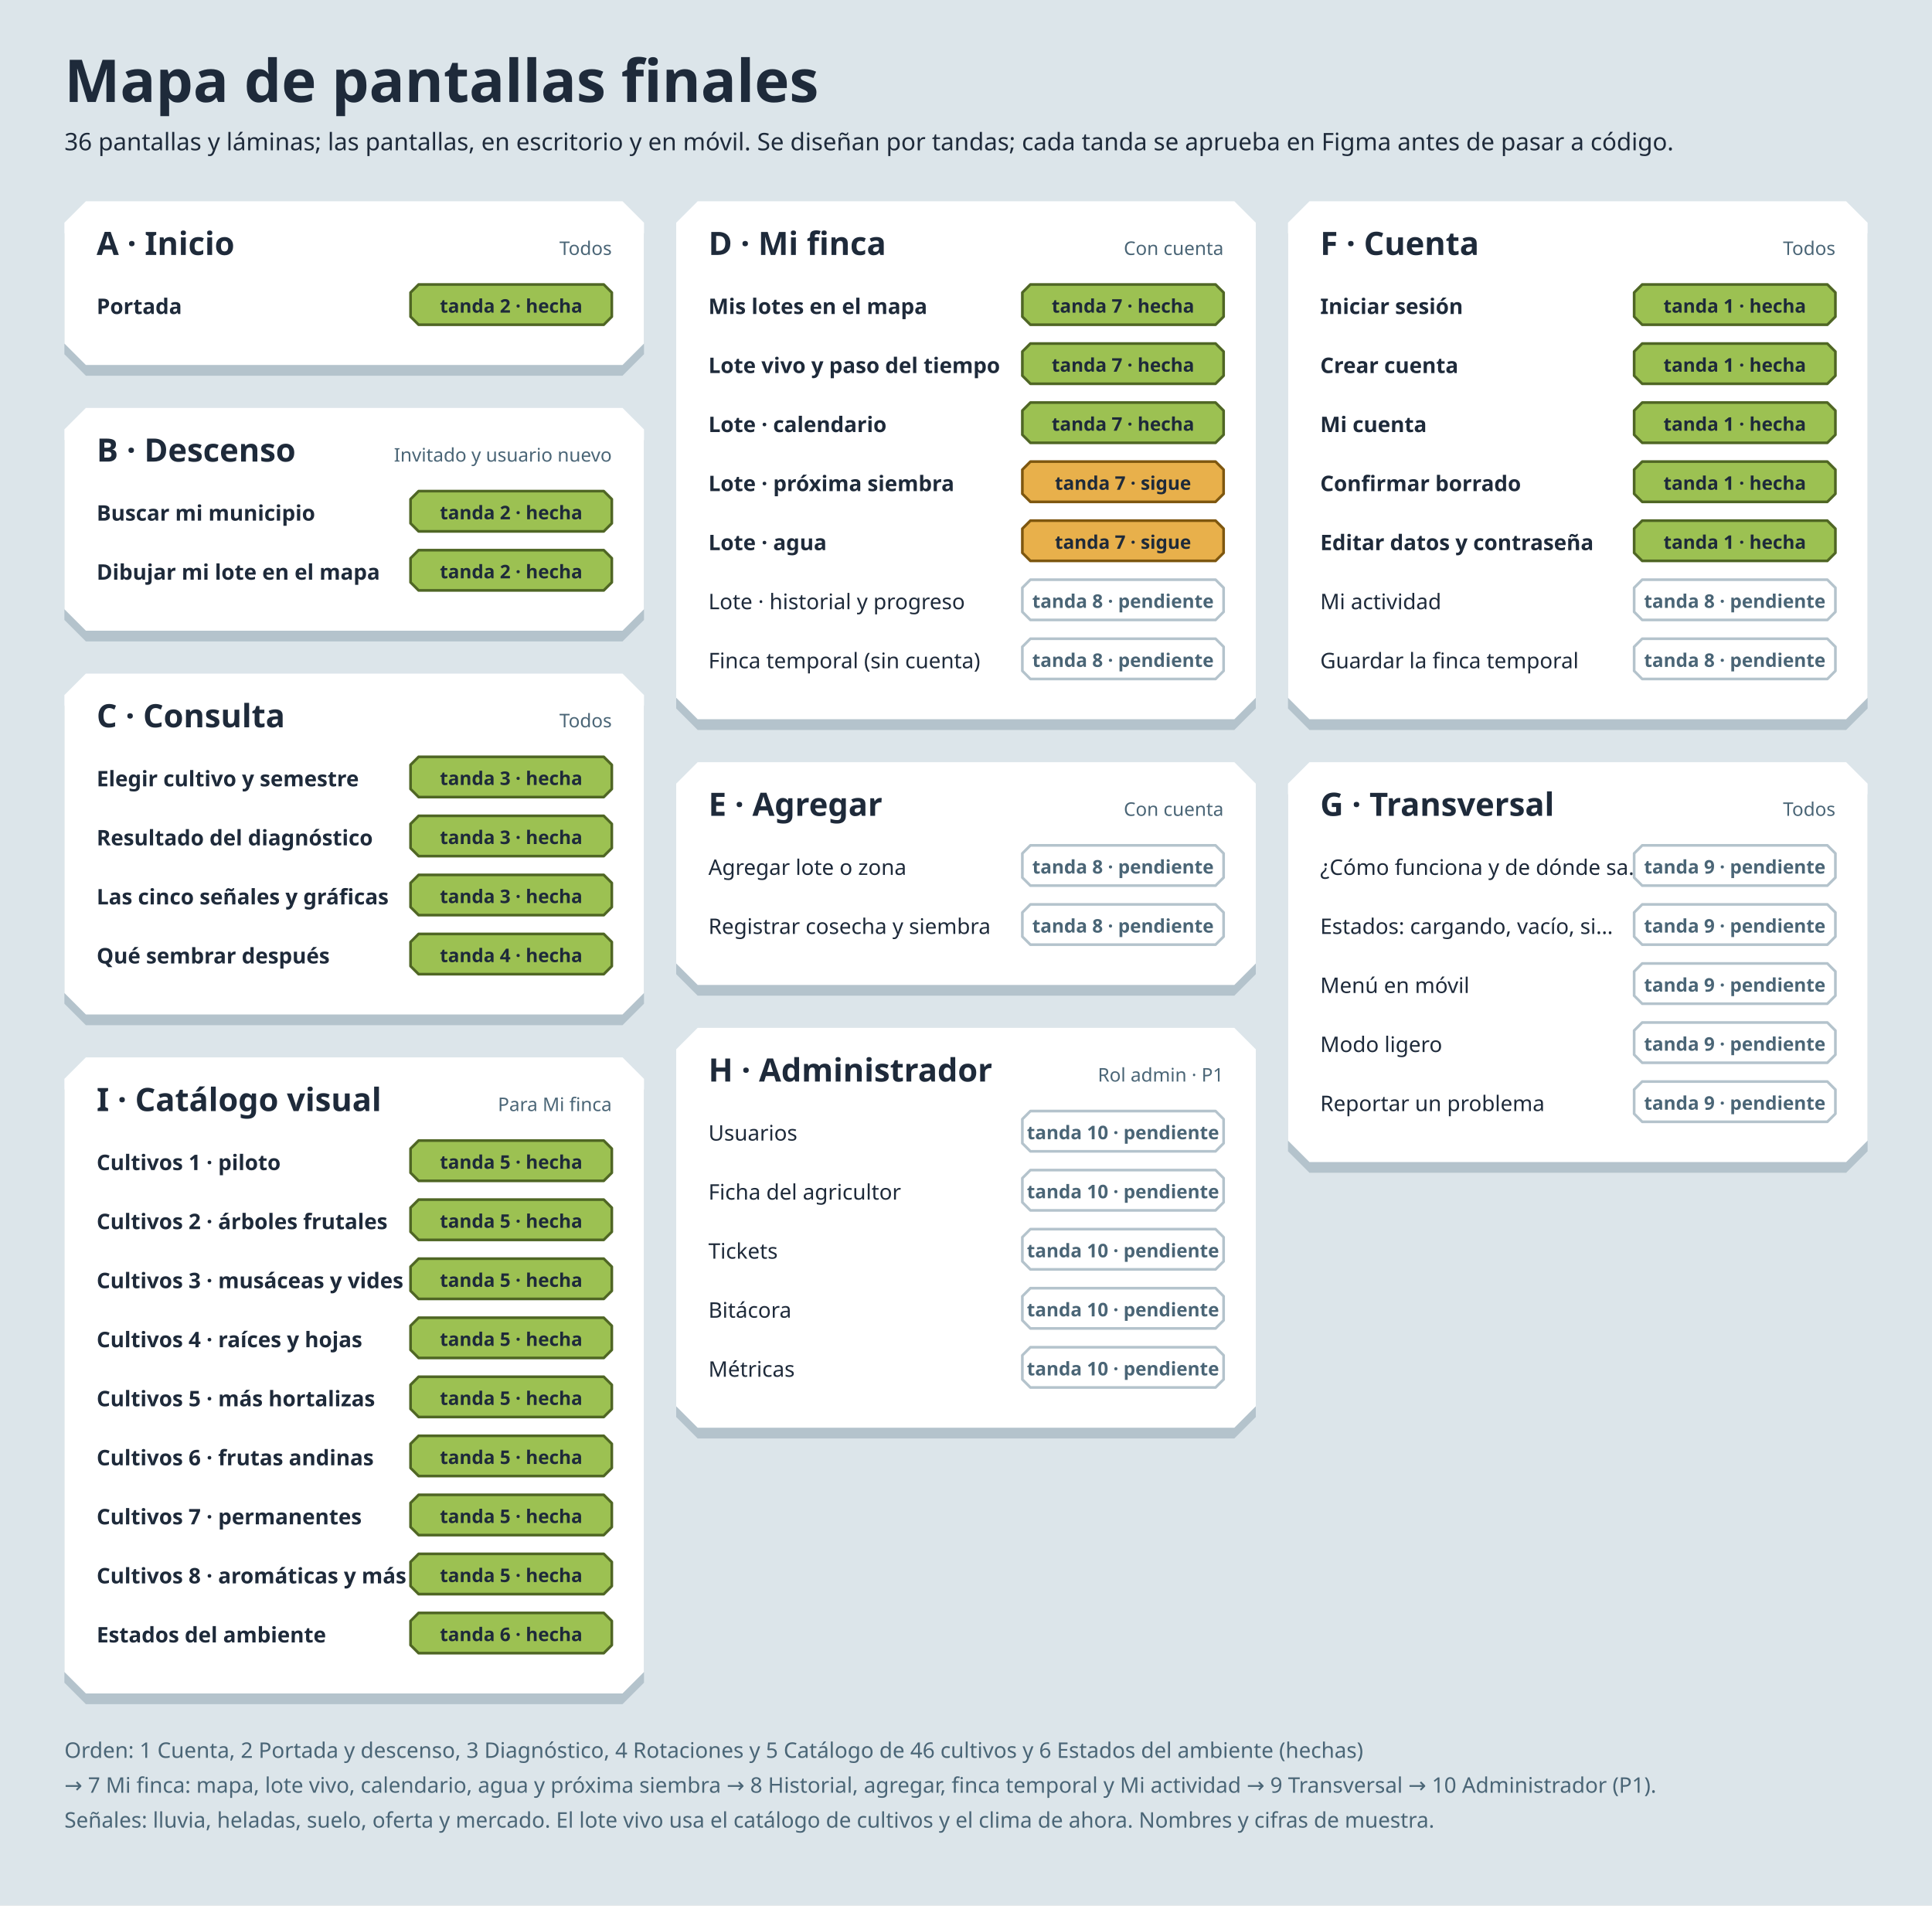
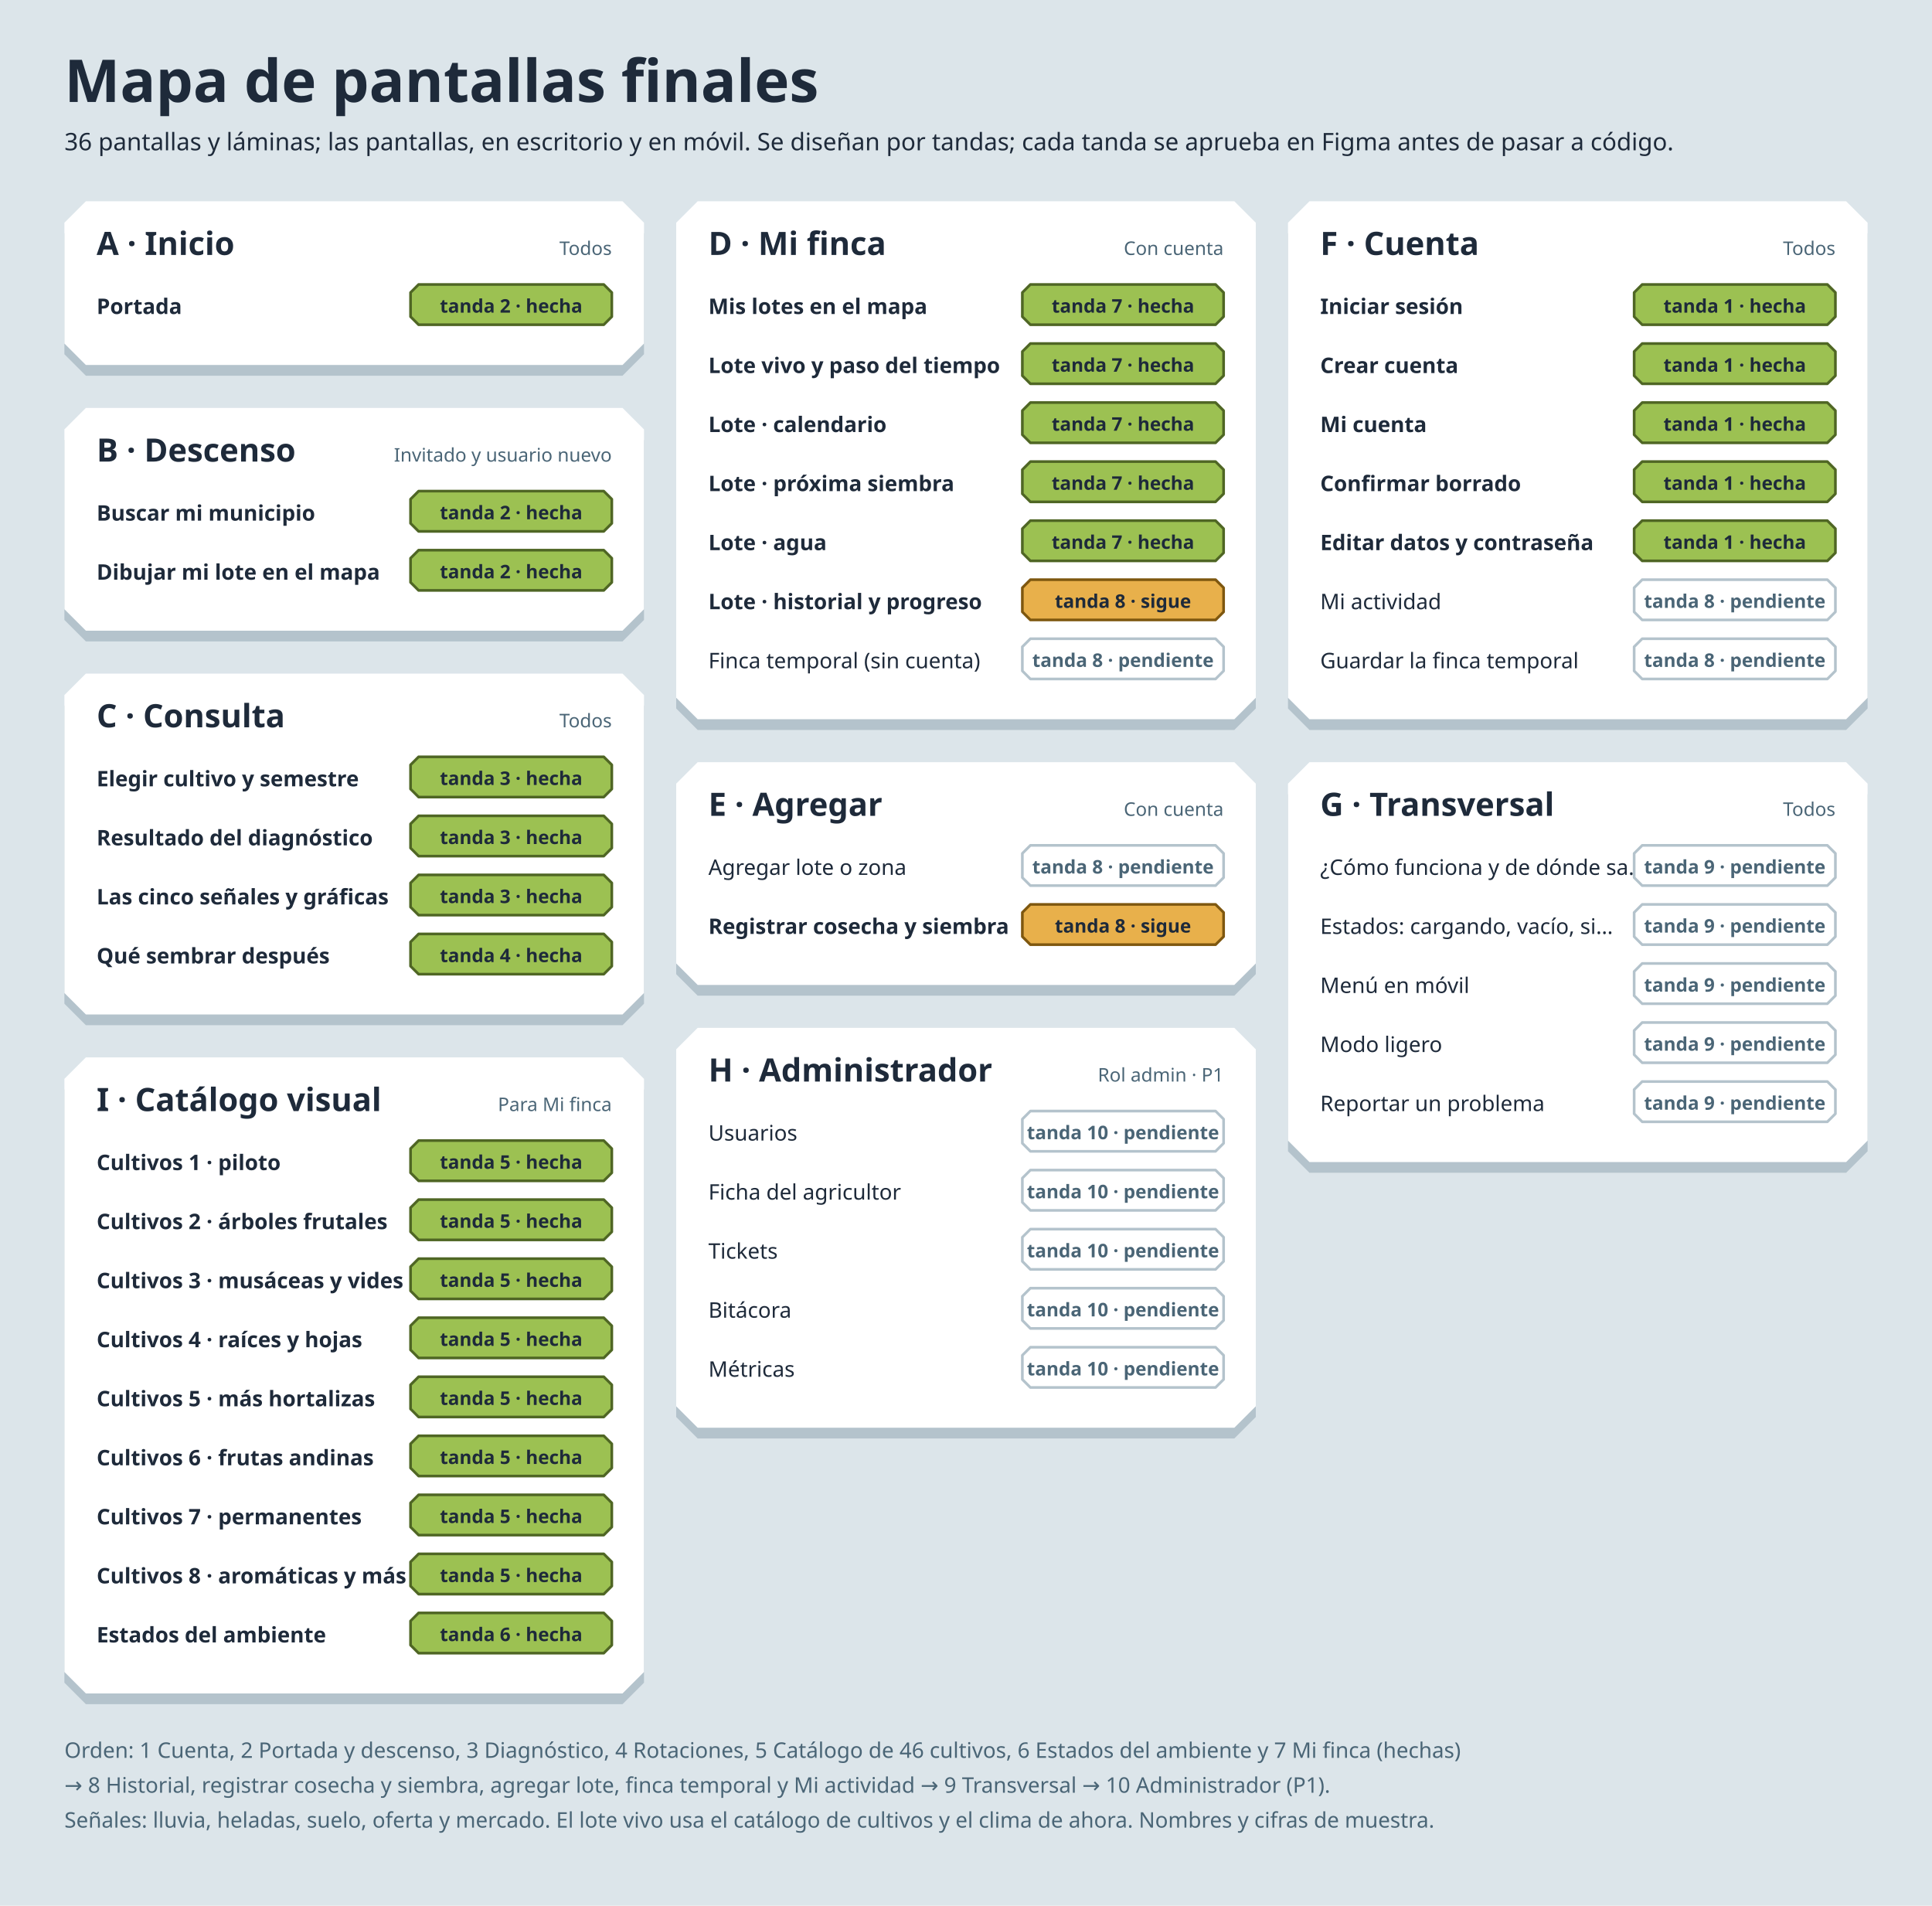
<svg xmlns="http://www.w3.org/2000/svg" width="1440" height="1420" viewBox="0 0 1440 1420">
  <rect width="1440" height="1420" fill="#DCE5EA" />
  <text x="48" y="76" font-family="Fredoka" font-weight="600" font-size="44" fill="#1E2A3A" text-anchor="start">Mapa de pantallas finales</text>
  <text x="48" y="112" font-family="Atkinson Hyperlegible" font-weight="400" font-size="18" fill="#1E2A3A" text-anchor="start">36 pantallas y láminas; las pantallas, en escritorio y en móvil. Se diseñan por tandas; cada tanda se aprueba en Figma antes de pasar a código.</text>
  <g id="inicio" transform="translate(48 150)">
    <polygon points="16,8 416,8 432,24 432,114 416,130 16,130 0,114 0,24" fill="#B4C3CC" />
    <polygon points="16,0 416,0 432,16 432,106 416,122 16,122 0,106 0,16" fill="#FFFFFF" />
    <text x="24" y="40" font-family="Fredoka" font-weight="600" font-size="24" fill="#1E2A3A" text-anchor="start">A · Inicio</text>
    <text x="408" y="40" font-family="Atkinson Hyperlegible" font-weight="400" font-size="14" fill="#4A6576" text-anchor="end">Todos</text>
    <text x="24" y="84" font-family="Atkinson Hyperlegible" font-weight="700" font-size="16" fill="#1E2A3A" text-anchor="start">Portada</text>
    <polygon points="264,62 402,62 408,68 408,86 402,92 264,92 258,86 258,68" fill="#9CC152" stroke="#4F6624" stroke-width="2" stroke-linejoin="round" />
    <text x="333" y="83" font-family="Atkinson Hyperlegible" font-weight="700" font-size="14" fill="#1E2A3A" text-anchor="middle">tanda 2 · hecha</text>
  </g>
  <g id="descenso" transform="translate(48 304)">
    <polygon points="16,8 416,8 432,24 432,158 416,174 16,174 0,158 0,24" fill="#B4C3CC" />
    <polygon points="16,0 416,0 432,16 432,150 416,166 16,166 0,150 0,16" fill="#FFFFFF" />
    <text x="24" y="40" font-family="Fredoka" font-weight="600" font-size="24" fill="#1E2A3A" text-anchor="start">B · Descenso</text>
    <text x="408" y="40" font-family="Atkinson Hyperlegible" font-weight="400" font-size="14" fill="#4A6576" text-anchor="end">Invitado y usuario nuevo</text>
    <text x="24" y="84" font-family="Atkinson Hyperlegible" font-weight="700" font-size="16" fill="#1E2A3A" text-anchor="start">Buscar mi municipio</text>
    <polygon points="264,62 402,62 408,68 408,86 402,92 264,92 258,86 258,68" fill="#9CC152" stroke="#4F6624" stroke-width="2" stroke-linejoin="round" />
    <text x="333" y="83" font-family="Atkinson Hyperlegible" font-weight="700" font-size="14" fill="#1E2A3A" text-anchor="middle">tanda 2 · hecha</text>
    <text x="24" y="128" font-family="Atkinson Hyperlegible" font-weight="700" font-size="16" fill="#1E2A3A" text-anchor="start">Dibujar mi lote en el mapa</text>
    <polygon points="264,106 402,106 408,112 408,130 402,136 264,136 258,130 258,112" fill="#9CC152" stroke="#4F6624" stroke-width="2" stroke-linejoin="round" />
    <text x="333" y="127" font-family="Atkinson Hyperlegible" font-weight="700" font-size="14" fill="#1E2A3A" text-anchor="middle">tanda 2 · hecha</text>
  </g>
  <g id="consulta" transform="translate(48 502)">
    <polygon points="16,8 416,8 432,24 432,246 416,262 16,262 0,246 0,24" fill="#B4C3CC" />
    <polygon points="16,0 416,0 432,16 432,238 416,254 16,254 0,238 0,16" fill="#FFFFFF" />
    <text x="24" y="40" font-family="Fredoka" font-weight="600" font-size="24" fill="#1E2A3A" text-anchor="start">C · Consulta</text>
    <text x="408" y="40" font-family="Atkinson Hyperlegible" font-weight="400" font-size="14" fill="#4A6576" text-anchor="end">Todos</text>
    <text x="24" y="84" font-family="Atkinson Hyperlegible" font-weight="700" font-size="16" fill="#1E2A3A" text-anchor="start">Elegir cultivo y semestre</text>
    <polygon points="264,62 402,62 408,68 408,86 402,92 264,92 258,86 258,68" fill="#9CC152" stroke="#4F6624" stroke-width="2" stroke-linejoin="round" />
    <text x="333" y="83" font-family="Atkinson Hyperlegible" font-weight="700" font-size="14" fill="#1E2A3A" text-anchor="middle">tanda 3 · hecha</text>
    <text x="24" y="128" font-family="Atkinson Hyperlegible" font-weight="700" font-size="16" fill="#1E2A3A" text-anchor="start">Resultado del diagnóstico</text>
    <polygon points="264,106 402,106 408,112 408,130 402,136 264,136 258,130 258,112" fill="#9CC152" stroke="#4F6624" stroke-width="2" stroke-linejoin="round" />
    <text x="333" y="127" font-family="Atkinson Hyperlegible" font-weight="700" font-size="14" fill="#1E2A3A" text-anchor="middle">tanda 3 · hecha</text>
    <text x="24" y="172" font-family="Atkinson Hyperlegible" font-weight="700" font-size="16" fill="#1E2A3A" text-anchor="start">Las cinco señales y gráficas</text>
    <polygon points="264,150 402,150 408,156 408,174 402,180 264,180 258,174 258,156" fill="#9CC152" stroke="#4F6624" stroke-width="2" stroke-linejoin="round" />
    <text x="333" y="171" font-family="Atkinson Hyperlegible" font-weight="700" font-size="14" fill="#1E2A3A" text-anchor="middle">tanda 3 · hecha</text>
    <text x="24" y="216" font-family="Atkinson Hyperlegible" font-weight="700" font-size="16" fill="#1E2A3A" text-anchor="start">Qué sembrar después</text>
    <polygon points="264,194 402,194 408,200 408,218 402,224 264,224 258,218 258,200" fill="#9CC152" stroke="#4F6624" stroke-width="2" stroke-linejoin="round" />
    <text x="333" y="215" font-family="Atkinson Hyperlegible" font-weight="700" font-size="14" fill="#1E2A3A" text-anchor="middle">tanda 4 · hecha</text>
  </g>
  <g id="catálogo-visual" transform="translate(48 788)">
    <polygon points="16,8 416,8 432,24 432,466 416,482 16,482 0,466 0,24" fill="#B4C3CC" />
    <polygon points="16,0 416,0 432,16 432,458 416,474 16,474 0,458 0,16" fill="#FFFFFF" />
    <text x="24" y="40" font-family="Fredoka" font-weight="600" font-size="24" fill="#1E2A3A" text-anchor="start">I · Catálogo visual</text>
    <text x="408" y="40" font-family="Atkinson Hyperlegible" font-weight="400" font-size="14" fill="#4A6576" text-anchor="end">Para Mi finca</text>
    <text x="24" y="84" font-family="Atkinson Hyperlegible" font-weight="700" font-size="16" fill="#1E2A3A" text-anchor="start">Cultivos 1 · piloto</text>
    <polygon points="264,62 402,62 408,68 408,86 402,92 264,92 258,86 258,68" fill="#9CC152" stroke="#4F6624" stroke-width="2" stroke-linejoin="round" />
    <text x="333" y="83" font-family="Atkinson Hyperlegible" font-weight="700" font-size="14" fill="#1E2A3A" text-anchor="middle">tanda 5 · hecha</text>
    <text x="24" y="128" font-family="Atkinson Hyperlegible" font-weight="700" font-size="16" fill="#1E2A3A" text-anchor="start">Cultivos 2 · árboles frutales</text>
    <polygon points="264,106 402,106 408,112 408,130 402,136 264,136 258,130 258,112" fill="#9CC152" stroke="#4F6624" stroke-width="2" stroke-linejoin="round" />
    <text x="333" y="127" font-family="Atkinson Hyperlegible" font-weight="700" font-size="14" fill="#1E2A3A" text-anchor="middle">tanda 5 · hecha</text>
    <text x="24" y="172" font-family="Atkinson Hyperlegible" font-weight="700" font-size="16" fill="#1E2A3A" text-anchor="start">Cultivos 3 · musáceas y vides</text>
    <polygon points="264,150 402,150 408,156 408,174 402,180 264,180 258,174 258,156" fill="#9CC152" stroke="#4F6624" stroke-width="2" stroke-linejoin="round" />
    <text x="333" y="171" font-family="Atkinson Hyperlegible" font-weight="700" font-size="14" fill="#1E2A3A" text-anchor="middle">tanda 5 · hecha</text>
    <text x="24" y="216" font-family="Atkinson Hyperlegible" font-weight="700" font-size="16" fill="#1E2A3A" text-anchor="start">Cultivos 4 · raíces y hojas</text>
    <polygon points="264,194 402,194 408,200 408,218 402,224 264,224 258,218 258,200" fill="#9CC152" stroke="#4F6624" stroke-width="2" stroke-linejoin="round" />
    <text x="333" y="215" font-family="Atkinson Hyperlegible" font-weight="700" font-size="14" fill="#1E2A3A" text-anchor="middle">tanda 5 · hecha</text>
    <text x="24" y="260" font-family="Atkinson Hyperlegible" font-weight="700" font-size="16" fill="#1E2A3A" text-anchor="start">Cultivos 5 · más hortalizas</text>
    <polygon points="264,238 402,238 408,244 408,262 402,268 264,268 258,262 258,244" fill="#9CC152" stroke="#4F6624" stroke-width="2" stroke-linejoin="round" />
    <text x="333" y="259" font-family="Atkinson Hyperlegible" font-weight="700" font-size="14" fill="#1E2A3A" text-anchor="middle">tanda 5 · hecha</text>
    <text x="24" y="304" font-family="Atkinson Hyperlegible" font-weight="700" font-size="16" fill="#1E2A3A" text-anchor="start">Cultivos 6 · frutas andinas</text>
    <polygon points="264,282 402,282 408,288 408,306 402,312 264,312 258,306 258,288" fill="#9CC152" stroke="#4F6624" stroke-width="2" stroke-linejoin="round" />
    <text x="333" y="303" font-family="Atkinson Hyperlegible" font-weight="700" font-size="14" fill="#1E2A3A" text-anchor="middle">tanda 5 · hecha</text>
    <text x="24" y="348" font-family="Atkinson Hyperlegible" font-weight="700" font-size="16" fill="#1E2A3A" text-anchor="start">Cultivos 7 · permanentes</text>
    <polygon points="264,326 402,326 408,332 408,350 402,356 264,356 258,350 258,332" fill="#9CC152" stroke="#4F6624" stroke-width="2" stroke-linejoin="round" />
    <text x="333" y="347" font-family="Atkinson Hyperlegible" font-weight="700" font-size="14" fill="#1E2A3A" text-anchor="middle">tanda 5 · hecha</text>
    <text x="24" y="392" font-family="Atkinson Hyperlegible" font-weight="700" font-size="16" fill="#1E2A3A" text-anchor="start">Cultivos 8 · aromáticas y más</text>
    <polygon points="264,370 402,370 408,376 408,394 402,400 264,400 258,394 258,376" fill="#9CC152" stroke="#4F6624" stroke-width="2" stroke-linejoin="round" />
    <text x="333" y="391" font-family="Atkinson Hyperlegible" font-weight="700" font-size="14" fill="#1E2A3A" text-anchor="middle">tanda 5 · hecha</text>
    <text x="24" y="436" font-family="Atkinson Hyperlegible" font-weight="700" font-size="16" fill="#1E2A3A" text-anchor="start">Estados del ambiente</text>
    <polygon points="264,414 402,414 408,420 408,438 402,444 264,444 258,438 258,420" fill="#9CC152" stroke="#4F6624" stroke-width="2" stroke-linejoin="round" />
    <text x="333" y="435" font-family="Atkinson Hyperlegible" font-weight="700" font-size="14" fill="#1E2A3A" text-anchor="middle">tanda 6 · hecha</text>
  </g>
  <g id="mi-finca" transform="translate(504 150)">
    <polygon points="16,8 416,8 432,24 432,378 416,394 16,394 0,378 0,24" fill="#B4C3CC" />
    <polygon points="16,0 416,0 432,16 432,370 416,386 16,386 0,370 0,16" fill="#FFFFFF" />
    <text x="24" y="40" font-family="Fredoka" font-weight="600" font-size="24" fill="#1E2A3A" text-anchor="start">D · Mi finca</text>
    <text x="408" y="40" font-family="Atkinson Hyperlegible" font-weight="400" font-size="14" fill="#4A6576" text-anchor="end">Con cuenta</text>
    <text x="24" y="84" font-family="Atkinson Hyperlegible" font-weight="700" font-size="16" fill="#1E2A3A" text-anchor="start">Mis lotes en el mapa</text>
    <polygon points="264,62 402,62 408,68 408,86 402,92 264,92 258,86 258,68" fill="#9CC152" stroke="#4F6624" stroke-width="2" stroke-linejoin="round" />
    <text x="333" y="83" font-family="Atkinson Hyperlegible" font-weight="700" font-size="14" fill="#1E2A3A" text-anchor="middle">tanda 7 · hecha</text>
    <text x="24" y="128" font-family="Atkinson Hyperlegible" font-weight="700" font-size="16" fill="#1E2A3A" text-anchor="start">Lote vivo y paso del tiempo</text>
    <polygon points="264,106 402,106 408,112 408,130 402,136 264,136 258,130 258,112" fill="#9CC152" stroke="#4F6624" stroke-width="2" stroke-linejoin="round" />
    <text x="333" y="127" font-family="Atkinson Hyperlegible" font-weight="700" font-size="14" fill="#1E2A3A" text-anchor="middle">tanda 7 · hecha</text>
    <text x="24" y="172" font-family="Atkinson Hyperlegible" font-weight="700" font-size="16" fill="#1E2A3A" text-anchor="start">Lote · calendario</text>
    <polygon points="264,150 402,150 408,156 408,174 402,180 264,180 258,174 258,156" fill="#9CC152" stroke="#4F6624" stroke-width="2" stroke-linejoin="round" />
    <text x="333" y="171" font-family="Atkinson Hyperlegible" font-weight="700" font-size="14" fill="#1E2A3A" text-anchor="middle">tanda 7 · hecha</text>
    <text x="24" y="216" font-family="Atkinson Hyperlegible" font-weight="700" font-size="16" fill="#1E2A3A" text-anchor="start">Lote · próxima siembra</text>
-     <polygon points="264,194 402,194 408,200 408,218 402,224 264,224 258,218 258,200" fill="#E8B04B" stroke="#7E570F" stroke-width="2" stroke-linejoin="round" />
-     <text x="333" y="215" font-family="Atkinson Hyperlegible" font-weight="700" font-size="14" fill="#1E2A3A" text-anchor="middle">tanda 7 · sigue</text>
+     <polygon points="264,194 402,194 408,200 408,218 402,224 264,224 258,218 258,200" fill="#9CC152" stroke="#4F6624" stroke-width="2" stroke-linejoin="round" />
+     <text x="333" y="215" font-family="Atkinson Hyperlegible" font-weight="700" font-size="14" fill="#1E2A3A" text-anchor="middle">tanda 7 · hecha</text>
    <text x="24" y="260" font-family="Atkinson Hyperlegible" font-weight="700" font-size="16" fill="#1E2A3A" text-anchor="start">Lote · agua</text>
-     <polygon points="264,238 402,238 408,244 408,262 402,268 264,268 258,262 258,244" fill="#E8B04B" stroke="#7E570F" stroke-width="2" stroke-linejoin="round" />
-     <text x="333" y="259" font-family="Atkinson Hyperlegible" font-weight="700" font-size="14" fill="#1E2A3A" text-anchor="middle">tanda 7 · sigue</text>
-     <text x="24" y="304" font-family="Atkinson Hyperlegible" font-weight="400" font-size="16" fill="#1E2A3A" text-anchor="start">Lote · historial y progreso</text>
-     <polygon points="264,282 402,282 408,288 408,306 402,312 264,312 258,306 258,288" fill="#FFFFFF" stroke="#B4C3CC" stroke-width="2" stroke-linejoin="round" />
-     <text x="333" y="303" font-family="Atkinson Hyperlegible" font-weight="700" font-size="14" fill="#4A6576" text-anchor="middle">tanda 8 · pendiente</text>
+     <polygon points="264,238 402,238 408,244 408,262 402,268 264,268 258,262 258,244" fill="#9CC152" stroke="#4F6624" stroke-width="2" stroke-linejoin="round" />
+     <text x="333" y="259" font-family="Atkinson Hyperlegible" font-weight="700" font-size="14" fill="#1E2A3A" text-anchor="middle">tanda 7 · hecha</text>
+     <text x="24" y="304" font-family="Atkinson Hyperlegible" font-weight="700" font-size="16" fill="#1E2A3A" text-anchor="start">Lote · historial y progreso</text>
+     <polygon points="264,282 402,282 408,288 408,306 402,312 264,312 258,306 258,288" fill="#E8B04B" stroke="#7E570F" stroke-width="2" stroke-linejoin="round" />
+     <text x="333" y="303" font-family="Atkinson Hyperlegible" font-weight="700" font-size="14" fill="#1E2A3A" text-anchor="middle">tanda 8 · sigue</text>
    <text x="24" y="348" font-family="Atkinson Hyperlegible" font-weight="400" font-size="16" fill="#1E2A3A" text-anchor="start">Finca temporal (sin cuenta)</text>
    <polygon points="264,326 402,326 408,332 408,350 402,356 264,356 258,350 258,332" fill="#FFFFFF" stroke="#B4C3CC" stroke-width="2" stroke-linejoin="round" />
    <text x="333" y="347" font-family="Atkinson Hyperlegible" font-weight="700" font-size="14" fill="#4A6576" text-anchor="middle">tanda 8 · pendiente</text>
  </g>
  <g id="agregar" transform="translate(504 568)">
    <polygon points="16,8 416,8 432,24 432,158 416,174 16,174 0,158 0,24" fill="#B4C3CC" />
    <polygon points="16,0 416,0 432,16 432,150 416,166 16,166 0,150 0,16" fill="#FFFFFF" />
    <text x="24" y="40" font-family="Fredoka" font-weight="600" font-size="24" fill="#1E2A3A" text-anchor="start">E · Agregar</text>
    <text x="408" y="40" font-family="Atkinson Hyperlegible" font-weight="400" font-size="14" fill="#4A6576" text-anchor="end">Con cuenta</text>
    <text x="24" y="84" font-family="Atkinson Hyperlegible" font-weight="400" font-size="16" fill="#1E2A3A" text-anchor="start">Agregar lote o zona</text>
    <polygon points="264,62 402,62 408,68 408,86 402,92 264,92 258,86 258,68" fill="#FFFFFF" stroke="#B4C3CC" stroke-width="2" stroke-linejoin="round" />
    <text x="333" y="83" font-family="Atkinson Hyperlegible" font-weight="700" font-size="14" fill="#4A6576" text-anchor="middle">tanda 8 · pendiente</text>
-     <text x="24" y="128" font-family="Atkinson Hyperlegible" font-weight="400" font-size="16" fill="#1E2A3A" text-anchor="start">Registrar cosecha y siembra</text>
-     <polygon points="264,106 402,106 408,112 408,130 402,136 264,136 258,130 258,112" fill="#FFFFFF" stroke="#B4C3CC" stroke-width="2" stroke-linejoin="round" />
-     <text x="333" y="127" font-family="Atkinson Hyperlegible" font-weight="700" font-size="14" fill="#4A6576" text-anchor="middle">tanda 8 · pendiente</text>
+     <text x="24" y="128" font-family="Atkinson Hyperlegible" font-weight="700" font-size="16" fill="#1E2A3A" text-anchor="start">Registrar cosecha y siembra</text>
+     <polygon points="264,106 402,106 408,112 408,130 402,136 264,136 258,130 258,112" fill="#E8B04B" stroke="#7E570F" stroke-width="2" stroke-linejoin="round" />
+     <text x="333" y="127" font-family="Atkinson Hyperlegible" font-weight="700" font-size="14" fill="#1E2A3A" text-anchor="middle">tanda 8 · sigue</text>
  </g>
  <g id="administrador" transform="translate(504 766)">
    <polygon points="16,8 416,8 432,24 432,290 416,306 16,306 0,290 0,24" fill="#B4C3CC" />
    <polygon points="16,0 416,0 432,16 432,282 416,298 16,298 0,282 0,16" fill="#FFFFFF" />
    <text x="24" y="40" font-family="Fredoka" font-weight="600" font-size="24" fill="#1E2A3A" text-anchor="start">H · Administrador</text>
    <text x="408" y="40" font-family="Atkinson Hyperlegible" font-weight="400" font-size="14" fill="#4A6576" text-anchor="end">Rol admin · P1</text>
    <text x="24" y="84" font-family="Atkinson Hyperlegible" font-weight="400" font-size="16" fill="#1E2A3A" text-anchor="start">Usuarios</text>
    <polygon points="264,62 402,62 408,68 408,86 402,92 264,92 258,86 258,68" fill="#FFFFFF" stroke="#B4C3CC" stroke-width="2" stroke-linejoin="round" />
    <text x="333" y="83" font-family="Atkinson Hyperlegible" font-weight="700" font-size="14" fill="#4A6576" text-anchor="middle">tanda 10 · pendiente</text>
    <text x="24" y="128" font-family="Atkinson Hyperlegible" font-weight="400" font-size="16" fill="#1E2A3A" text-anchor="start">Ficha del agricultor</text>
    <polygon points="264,106 402,106 408,112 408,130 402,136 264,136 258,130 258,112" fill="#FFFFFF" stroke="#B4C3CC" stroke-width="2" stroke-linejoin="round" />
    <text x="333" y="127" font-family="Atkinson Hyperlegible" font-weight="700" font-size="14" fill="#4A6576" text-anchor="middle">tanda 10 · pendiente</text>
    <text x="24" y="172" font-family="Atkinson Hyperlegible" font-weight="400" font-size="16" fill="#1E2A3A" text-anchor="start">Tickets</text>
    <polygon points="264,150 402,150 408,156 408,174 402,180 264,180 258,174 258,156" fill="#FFFFFF" stroke="#B4C3CC" stroke-width="2" stroke-linejoin="round" />
    <text x="333" y="171" font-family="Atkinson Hyperlegible" font-weight="700" font-size="14" fill="#4A6576" text-anchor="middle">tanda 10 · pendiente</text>
    <text x="24" y="216" font-family="Atkinson Hyperlegible" font-weight="400" font-size="16" fill="#1E2A3A" text-anchor="start">Bitácora</text>
    <polygon points="264,194 402,194 408,200 408,218 402,224 264,224 258,218 258,200" fill="#FFFFFF" stroke="#B4C3CC" stroke-width="2" stroke-linejoin="round" />
    <text x="333" y="215" font-family="Atkinson Hyperlegible" font-weight="700" font-size="14" fill="#4A6576" text-anchor="middle">tanda 10 · pendiente</text>
    <text x="24" y="260" font-family="Atkinson Hyperlegible" font-weight="400" font-size="16" fill="#1E2A3A" text-anchor="start">Métricas</text>
    <polygon points="264,238 402,238 408,244 408,262 402,268 264,268 258,262 258,244" fill="#FFFFFF" stroke="#B4C3CC" stroke-width="2" stroke-linejoin="round" />
    <text x="333" y="259" font-family="Atkinson Hyperlegible" font-weight="700" font-size="14" fill="#4A6576" text-anchor="middle">tanda 10 · pendiente</text>
  </g>
  <g id="cuenta" transform="translate(960 150)">
    <polygon points="16,8 416,8 432,24 432,378 416,394 16,394 0,378 0,24" fill="#B4C3CC" />
    <polygon points="16,0 416,0 432,16 432,370 416,386 16,386 0,370 0,16" fill="#FFFFFF" />
    <text x="24" y="40" font-family="Fredoka" font-weight="600" font-size="24" fill="#1E2A3A" text-anchor="start">F · Cuenta</text>
    <text x="408" y="40" font-family="Atkinson Hyperlegible" font-weight="400" font-size="14" fill="#4A6576" text-anchor="end">Todos</text>
    <text x="24" y="84" font-family="Atkinson Hyperlegible" font-weight="700" font-size="16" fill="#1E2A3A" text-anchor="start">Iniciar sesión</text>
    <polygon points="264,62 402,62 408,68 408,86 402,92 264,92 258,86 258,68" fill="#9CC152" stroke="#4F6624" stroke-width="2" stroke-linejoin="round" />
    <text x="333" y="83" font-family="Atkinson Hyperlegible" font-weight="700" font-size="14" fill="#1E2A3A" text-anchor="middle">tanda 1 · hecha</text>
    <text x="24" y="128" font-family="Atkinson Hyperlegible" font-weight="700" font-size="16" fill="#1E2A3A" text-anchor="start">Crear cuenta</text>
    <polygon points="264,106 402,106 408,112 408,130 402,136 264,136 258,130 258,112" fill="#9CC152" stroke="#4F6624" stroke-width="2" stroke-linejoin="round" />
    <text x="333" y="127" font-family="Atkinson Hyperlegible" font-weight="700" font-size="14" fill="#1E2A3A" text-anchor="middle">tanda 1 · hecha</text>
    <text x="24" y="172" font-family="Atkinson Hyperlegible" font-weight="700" font-size="16" fill="#1E2A3A" text-anchor="start">Mi cuenta</text>
    <polygon points="264,150 402,150 408,156 408,174 402,180 264,180 258,174 258,156" fill="#9CC152" stroke="#4F6624" stroke-width="2" stroke-linejoin="round" />
    <text x="333" y="171" font-family="Atkinson Hyperlegible" font-weight="700" font-size="14" fill="#1E2A3A" text-anchor="middle">tanda 1 · hecha</text>
    <text x="24" y="216" font-family="Atkinson Hyperlegible" font-weight="700" font-size="16" fill="#1E2A3A" text-anchor="start">Confirmar borrado</text>
    <polygon points="264,194 402,194 408,200 408,218 402,224 264,224 258,218 258,200" fill="#9CC152" stroke="#4F6624" stroke-width="2" stroke-linejoin="round" />
    <text x="333" y="215" font-family="Atkinson Hyperlegible" font-weight="700" font-size="14" fill="#1E2A3A" text-anchor="middle">tanda 1 · hecha</text>
    <text x="24" y="260" font-family="Atkinson Hyperlegible" font-weight="700" font-size="16" fill="#1E2A3A" text-anchor="start">Editar datos y contraseña</text>
    <polygon points="264,238 402,238 408,244 408,262 402,268 264,268 258,262 258,244" fill="#9CC152" stroke="#4F6624" stroke-width="2" stroke-linejoin="round" />
    <text x="333" y="259" font-family="Atkinson Hyperlegible" font-weight="700" font-size="14" fill="#1E2A3A" text-anchor="middle">tanda 1 · hecha</text>
    <text x="24" y="304" font-family="Atkinson Hyperlegible" font-weight="400" font-size="16" fill="#1E2A3A" text-anchor="start">Mi actividad</text>
    <polygon points="264,282 402,282 408,288 408,306 402,312 264,312 258,306 258,288" fill="#FFFFFF" stroke="#B4C3CC" stroke-width="2" stroke-linejoin="round" />
    <text x="333" y="303" font-family="Atkinson Hyperlegible" font-weight="700" font-size="14" fill="#4A6576" text-anchor="middle">tanda 8 · pendiente</text>
    <text x="24" y="348" font-family="Atkinson Hyperlegible" font-weight="400" font-size="16" fill="#1E2A3A" text-anchor="start">Guardar la finca temporal</text>
    <polygon points="264,326 402,326 408,332 408,350 402,356 264,356 258,350 258,332" fill="#FFFFFF" stroke="#B4C3CC" stroke-width="2" stroke-linejoin="round" />
    <text x="333" y="347" font-family="Atkinson Hyperlegible" font-weight="700" font-size="14" fill="#4A6576" text-anchor="middle">tanda 8 · pendiente</text>
  </g>
  <g id="transversal" transform="translate(960 568)">
    <polygon points="16,8 416,8 432,24 432,290 416,306 16,306 0,290 0,24" fill="#B4C3CC" />
    <polygon points="16,0 416,0 432,16 432,282 416,298 16,298 0,282 0,16" fill="#FFFFFF" />
    <text x="24" y="40" font-family="Fredoka" font-weight="600" font-size="24" fill="#1E2A3A" text-anchor="start">G · Transversal</text>
    <text x="408" y="40" font-family="Atkinson Hyperlegible" font-weight="400" font-size="14" fill="#4A6576" text-anchor="end">Todos</text>
    <text x="24" y="84" font-family="Atkinson Hyperlegible" font-weight="400" font-size="16" fill="#1E2A3A" text-anchor="start">¿Cómo funciona y de dónde sa…</text>
    <polygon points="264,62 402,62 408,68 408,86 402,92 264,92 258,86 258,68" fill="#FFFFFF" stroke="#B4C3CC" stroke-width="2" stroke-linejoin="round" />
    <text x="333" y="83" font-family="Atkinson Hyperlegible" font-weight="700" font-size="14" fill="#4A6576" text-anchor="middle">tanda 9 · pendiente</text>
    <text x="24" y="128" font-family="Atkinson Hyperlegible" font-weight="400" font-size="16" fill="#1E2A3A" text-anchor="start">Estados: cargando, vacío, si…</text>
    <polygon points="264,106 402,106 408,112 408,130 402,136 264,136 258,130 258,112" fill="#FFFFFF" stroke="#B4C3CC" stroke-width="2" stroke-linejoin="round" />
    <text x="333" y="127" font-family="Atkinson Hyperlegible" font-weight="700" font-size="14" fill="#4A6576" text-anchor="middle">tanda 9 · pendiente</text>
    <text x="24" y="172" font-family="Atkinson Hyperlegible" font-weight="400" font-size="16" fill="#1E2A3A" text-anchor="start">Menú en móvil</text>
    <polygon points="264,150 402,150 408,156 408,174 402,180 264,180 258,174 258,156" fill="#FFFFFF" stroke="#B4C3CC" stroke-width="2" stroke-linejoin="round" />
    <text x="333" y="171" font-family="Atkinson Hyperlegible" font-weight="700" font-size="14" fill="#4A6576" text-anchor="middle">tanda 9 · pendiente</text>
    <text x="24" y="216" font-family="Atkinson Hyperlegible" font-weight="400" font-size="16" fill="#1E2A3A" text-anchor="start">Modo ligero</text>
    <polygon points="264,194 402,194 408,200 408,218 402,224 264,224 258,218 258,200" fill="#FFFFFF" stroke="#B4C3CC" stroke-width="2" stroke-linejoin="round" />
    <text x="333" y="215" font-family="Atkinson Hyperlegible" font-weight="700" font-size="14" fill="#4A6576" text-anchor="middle">tanda 9 · pendiente</text>
    <text x="24" y="260" font-family="Atkinson Hyperlegible" font-weight="400" font-size="16" fill="#1E2A3A" text-anchor="start">Reportar un problema</text>
    <polygon points="264,238 402,238 408,244 408,262 402,268 264,268 258,262 258,244" fill="#FFFFFF" stroke="#B4C3CC" stroke-width="2" stroke-linejoin="round" />
    <text x="333" y="259" font-family="Atkinson Hyperlegible" font-weight="700" font-size="14" fill="#4A6576" text-anchor="middle">tanda 9 · pendiente</text>
  </g>
-   <text x="48" y="1310" font-family="Atkinson Hyperlegible" font-weight="400" font-size="16" fill="#4A6576" text-anchor="start">Orden: 1 Cuenta, 2 Portada y descenso, 3 Diagnóstico, 4 Rotaciones y 5 Catálogo de 46 cultivos y 6 Estados del ambiente (hechas)</text>
-   <text x="48" y="1336" font-family="Atkinson Hyperlegible" font-weight="400" font-size="16" fill="#4A6576" text-anchor="start">→ 7 Mi finca: mapa, lote vivo, calendario, agua y próxima siembra → 8 Historial, agregar, finca temporal y Mi actividad → 9 Transversal → 10 Administrador (P1).</text>
+   <text x="48" y="1310" font-family="Atkinson Hyperlegible" font-weight="400" font-size="16" fill="#4A6576" text-anchor="start">Orden: 1 Cuenta, 2 Portada y descenso, 3 Diagnóstico, 4 Rotaciones, 5 Catálogo de 46 cultivos, 6 Estados del ambiente y 7 Mi finca (hechas)</text>
+   <text x="48" y="1336" font-family="Atkinson Hyperlegible" font-weight="400" font-size="16" fill="#4A6576" text-anchor="start">→ 8 Historial, registrar cosecha y siembra, agregar lote, finca temporal y Mi actividad → 9 Transversal → 10 Administrador (P1).</text>
  <text x="48" y="1362" font-family="Atkinson Hyperlegible" font-weight="400" font-size="16" fill="#4A6576" text-anchor="start">Señales: lluvia, heladas, suelo, oferta y mercado. El lote vivo usa el catálogo de cultivos y el clima de ahora. Nombres y cifras de muestra.</text>
</svg>
